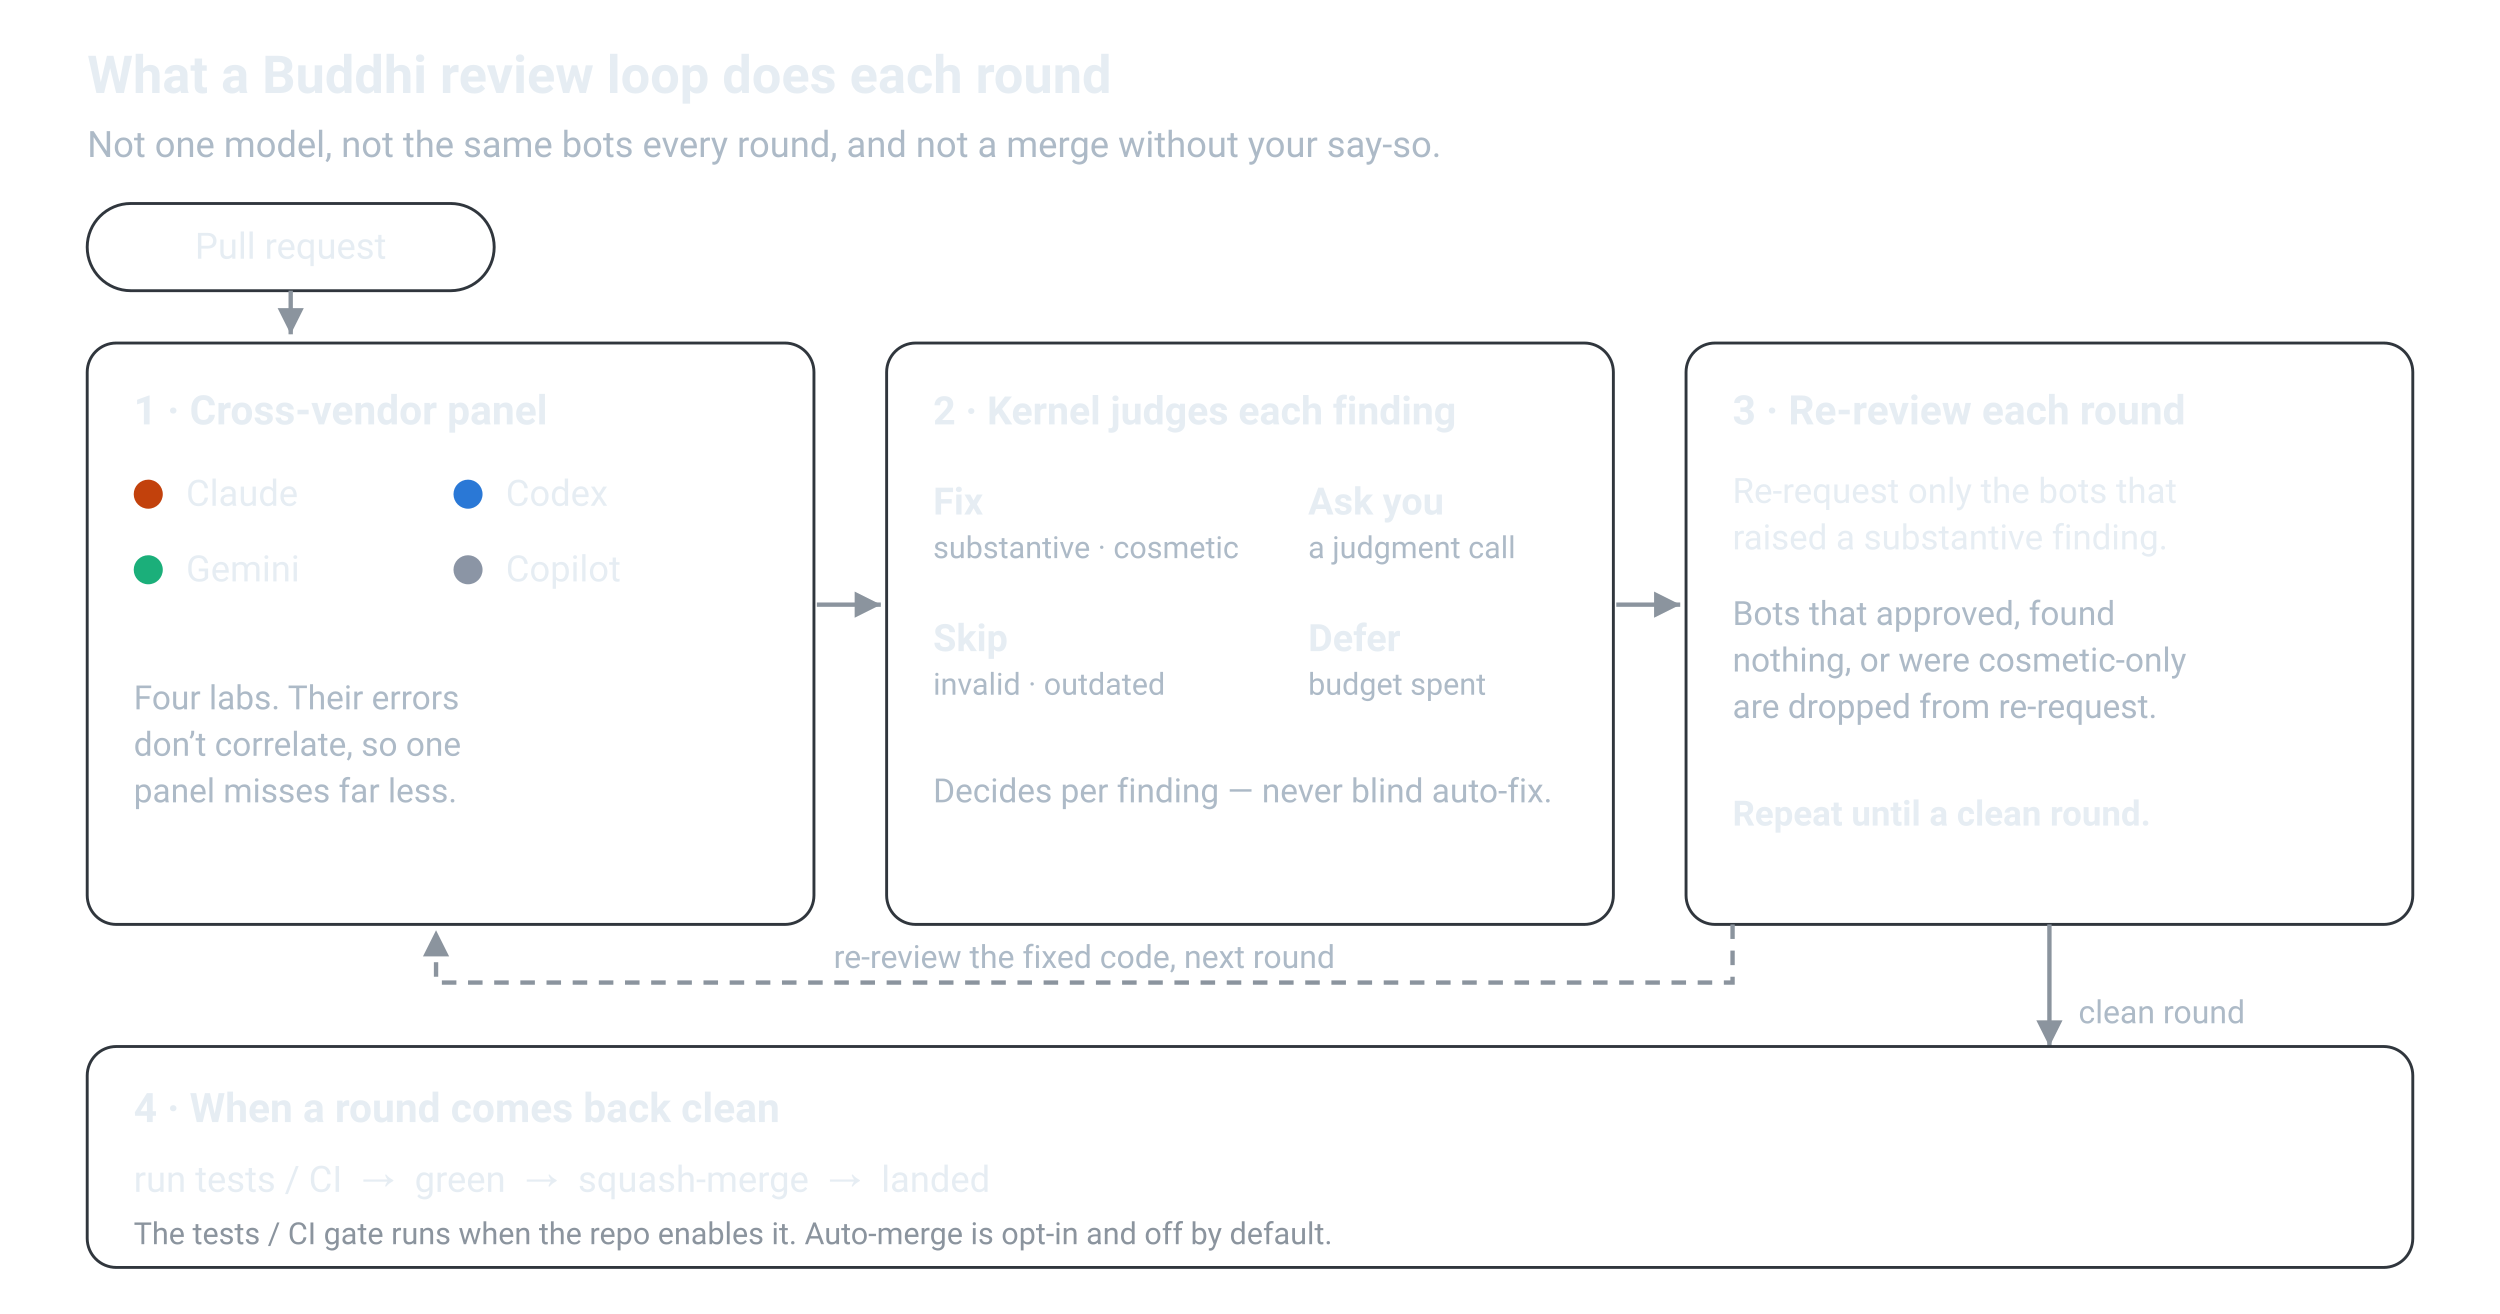
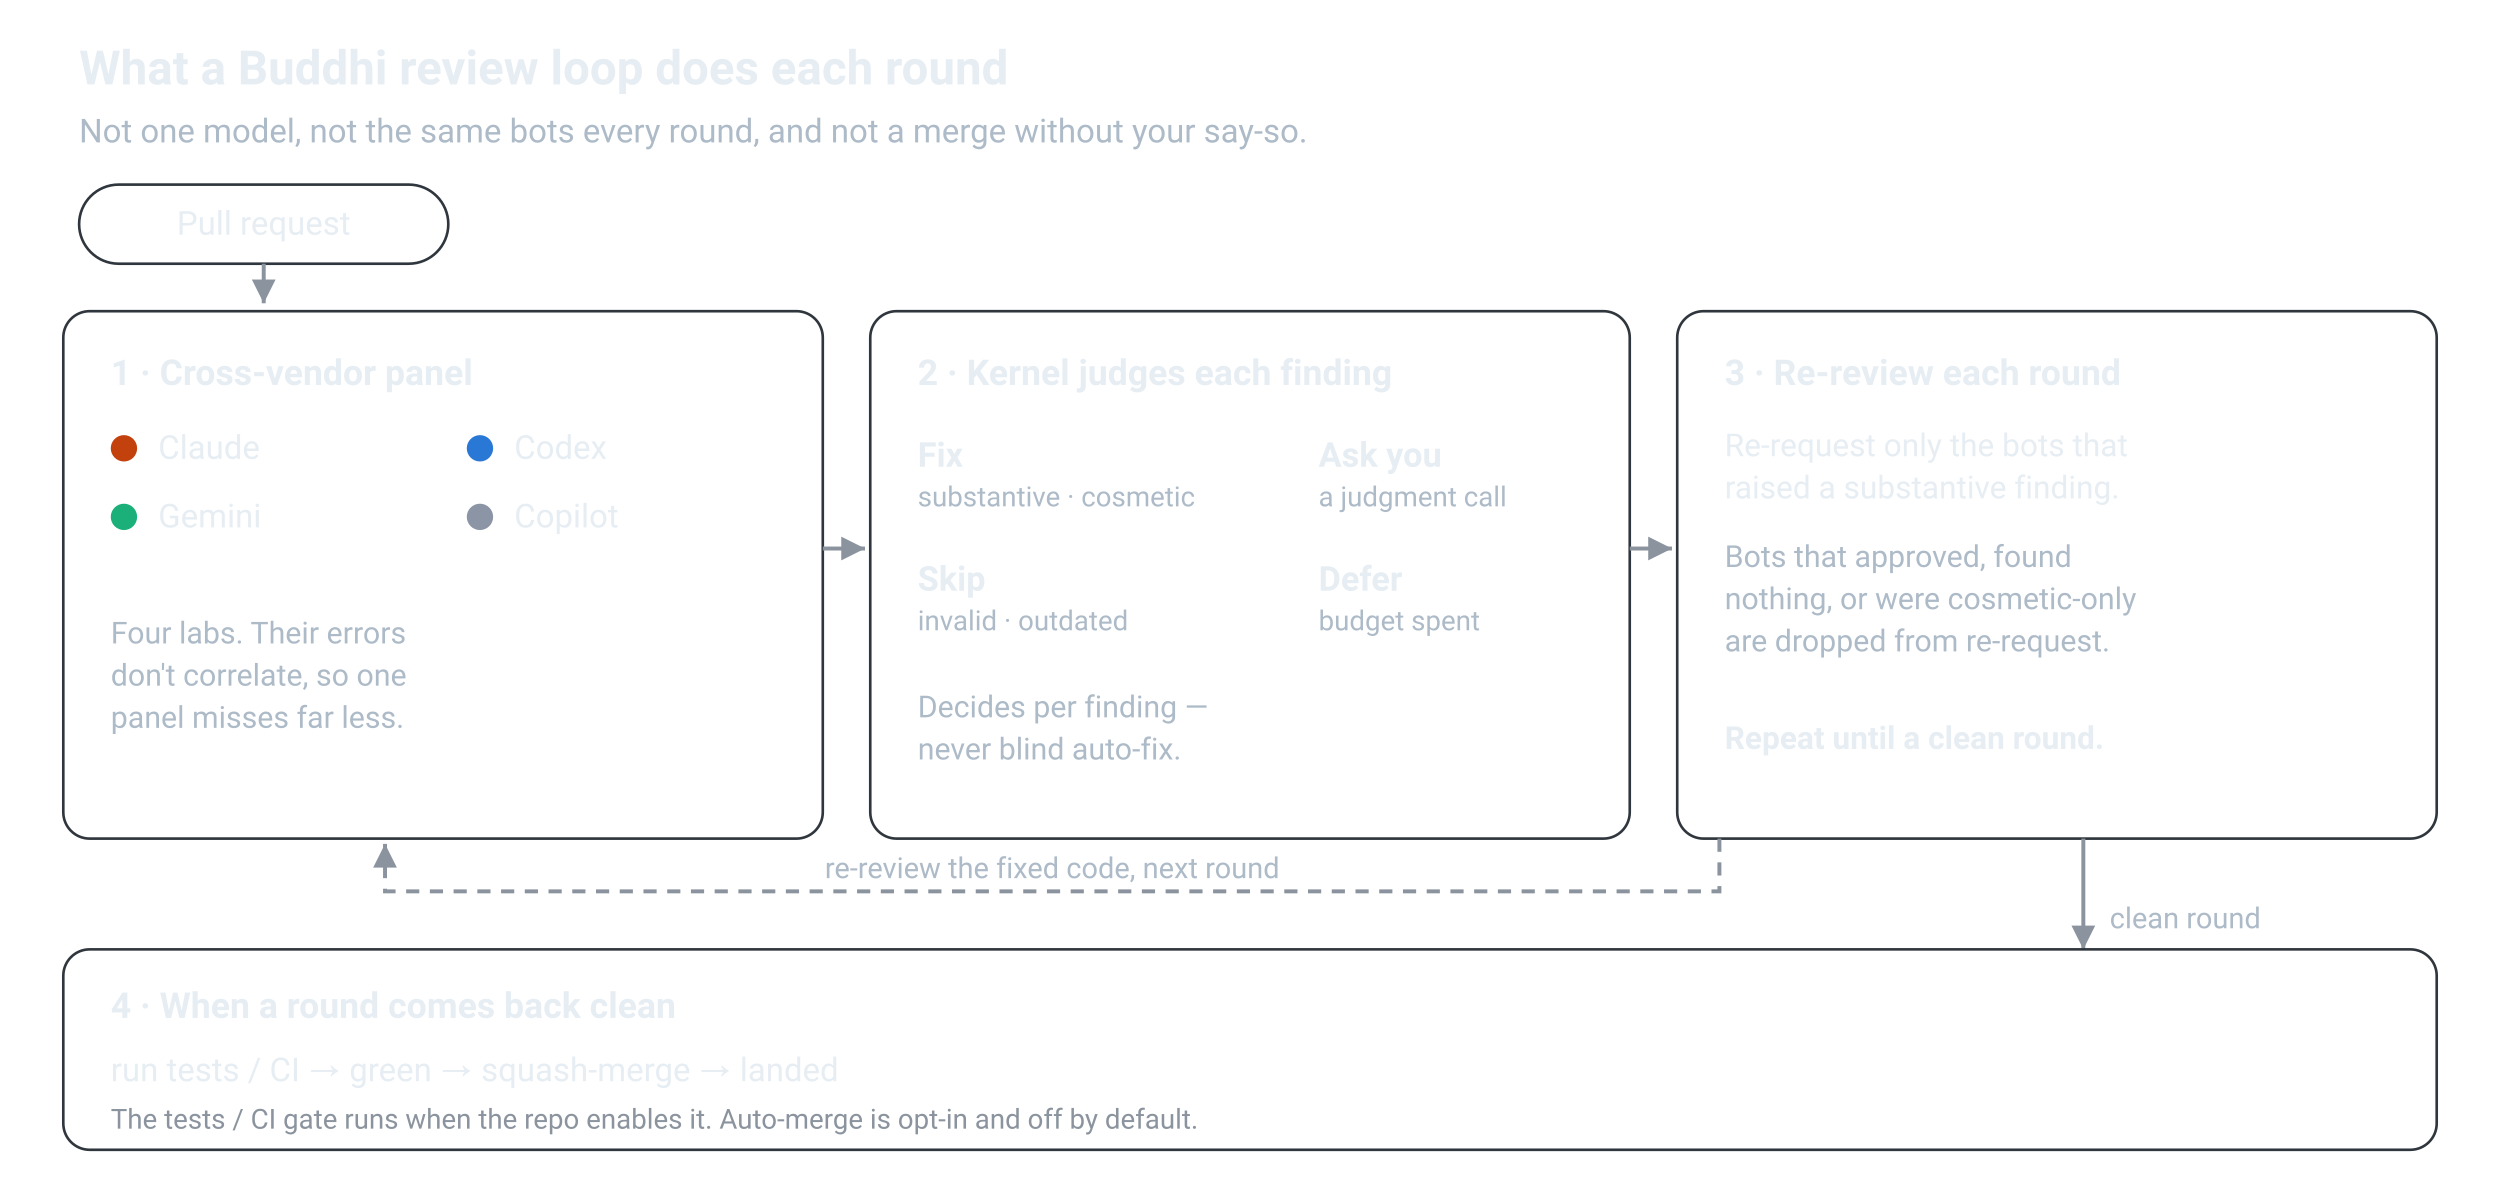
- <svg xmlns="http://www.w3.org/2000/svg" viewBox="0 0 860 452" font-family="-apple-system,Segoe UI,Roboto,Helvetica,Arial,sans-serif">
+ <svg xmlns="http://www.w3.org/2000/svg" viewBox="0 0 948 452" font-family="-apple-system,Segoe UI,Roboto,Helvetica,Arial,sans-serif">
  <defs>
    <marker id="ar" markerWidth="9" markerHeight="9" refX="6" refY="3" orient="auto">
      <path d="M0,0 L6,3 L0,6 Z" fill="#8b949e" />
    </marker>
  </defs>
  <text x="30" y="32" font-size="18" font-weight="700" fill="#e6edf3">What a Buddhi review loop does each round</text>
  <text x="30" y="54" font-size="12.5" fill="#adbac7">Not one model, not the same bots every round, and not a merge without your say-so.</text>
  <rect x="30" y="70" width="140" height="30" rx="15" fill="none" stroke="#30363d" stroke-width="1" />
  <text x="100" y="89" text-anchor="middle" font-size="12.5" fill="#e6edf3">Pull request</text>
  <path d="M100,100 L100,115" fill="none" stroke="#8b949e" stroke-width="1.5" marker-end="url(#ar)" />
-   <rect x="30" y="118" width="250" height="200" rx="10" fill="none" stroke="#30363d" stroke-width="1" />
-   <text x="46" y="146" font-size="14" font-weight="700" fill="#e6edf3">1 · Cross-vendor panel</text>
-   <circle cx="51" cy="170" r="5" fill="#C2410C" />
-   <text x="64" y="174" font-size="12.5" fill="#e6edf3">Claude</text>
-   <circle cx="161" cy="170" r="5" fill="#2A78D6" />
-   <text x="174" y="174" font-size="12.5" fill="#e6edf3">Codex</text>
-   <circle cx="51" cy="196" r="5" fill="#1BAF7A" />
-   <text x="64" y="200" font-size="12.5" fill="#e6edf3">Gemini</text>
-   <circle cx="161" cy="196" r="5" fill="#8B95A5" />
-   <text x="174" y="200" font-size="12.5" fill="#e6edf3">Copilot</text>
-   <text x="46" y="244" font-size="11.5" fill="#adbac7">Four labs. Their errors</text>
-   <text x="46" y="260" font-size="11.5" fill="#adbac7">don’t correlate, so one</text>
-   <text x="46" y="276" font-size="11.5" fill="#adbac7">panel misses far less.</text>
-   <rect x="305" y="118" width="250" height="200" rx="10" fill="none" stroke="#30363d" stroke-width="1" />
-   <text x="321" y="146" font-size="13.5" font-weight="700" fill="#e6edf3">2 · Kernel judges each finding</text>
-   <text x="321" y="177" font-size="13" font-weight="700" fill="#e6edf3">Fix</text>
-   <text x="321" y="192" font-size="10.5" fill="#adbac7">substantive · cosmetic</text>
-   <text x="450" y="177" font-size="13" font-weight="700" fill="#e6edf3">Ask you</text>
-   <text x="450" y="192" font-size="10.5" fill="#adbac7">a judgment call</text>
-   <text x="321" y="224" font-size="13" font-weight="700" fill="#e6edf3">Skip</text>
-   <text x="321" y="239" font-size="10.5" fill="#adbac7">invalid · outdated</text>
-   <text x="450" y="224" font-size="13" font-weight="700" fill="#e6edf3">Defer</text>
-   <text x="450" y="239" font-size="10.5" fill="#adbac7">budget spent</text>
-   <text x="321" y="276" font-size="11.5" fill="#adbac7">Decides per finding — never blind auto-fix.</text>
-   <rect x="580" y="118" width="250" height="200" rx="10" fill="none" stroke="#30363d" stroke-width="1" />
-   <text x="596" y="146" font-size="14" font-weight="700" fill="#e6edf3">3 · Re-review each round</text>
-   <text x="596" y="173" font-size="12" fill="#e6edf3">Re-request only the bots that</text>
-   <text x="596" y="189" font-size="12" fill="#e6edf3">raised a substantive finding.</text>
-   <text x="596" y="215" font-size="11.5" fill="#adbac7">Bots that approved, found</text>
-   <text x="596" y="231" font-size="11.5" fill="#adbac7">nothing, or were cosmetic-only</text>
-   <text x="596" y="247" font-size="11.5" fill="#adbac7">are dropped from re-request.</text>
-   <text x="596" y="284" font-size="12" font-weight="700" fill="#e6edf3">Repeat until a clean round.</text>
-   <path d="M281,208 L303,208" fill="none" stroke="#8b949e" stroke-width="1.5" marker-end="url(#ar)" />
-   <path d="M556,208 L578,208" fill="none" stroke="#8b949e" stroke-width="1.5" marker-end="url(#ar)" />
-   <path d="M596,318 L596,338 L150,338 L150,320" fill="none" stroke="#8b949e" stroke-width="1.5" stroke-dasharray="5 4" marker-end="url(#ar)" />
-   <text x="373" y="333" text-anchor="middle" font-size="11" fill="#adbac7">re-review the fixed code, next round</text>
-   <path d="M705,318 L705,360" fill="none" stroke="#8b949e" stroke-width="1.5" marker-end="url(#ar)" />
-   <text x="715" y="352" font-size="11" fill="#adbac7">clean round</text>
-   <rect x="30" y="360" width="800" height="76" rx="10" fill="none" stroke="#30363d" stroke-width="1" />
-   <text x="46" y="386" font-size="14" font-weight="700" fill="#e6edf3">4 · When a round comes back clean</text>
-   <text x="46" y="410" font-size="12.5" fill="#e6edf3">run tests / CI  →  green  →  squash-merge  →  landed</text>
-   <text x="46" y="428" font-size="10.5" fill="#8b949e">The tests / CI gate runs when the repo enables it. Auto-merge is opt-in and off by default.</text>
+   <rect x="24" y="118" width="288" height="200" rx="10" fill="none" stroke="#30363d" stroke-width="1" />
+   <text x="42" y="146" font-size="13.5" font-weight="700" fill="#e6edf3">1 · Cross-vendor panel</text>
+   <circle cx="47" cy="170" r="5" fill="#C2410C" />
+   <text x="60" y="174" font-size="12.5" fill="#e6edf3">Claude</text>
+   <circle cx="182" cy="170" r="5" fill="#2A78D6" />
+   <text x="195" y="174" font-size="12.5" fill="#e6edf3">Codex</text>
+   <circle cx="47" cy="196" r="5" fill="#1BAF7A" />
+   <text x="60" y="200" font-size="12.5" fill="#e6edf3">Gemini</text>
+   <circle cx="182" cy="196" r="5" fill="#8B95A5" />
+   <text x="195" y="200" font-size="12.5" fill="#e6edf3">Copilot</text>
+   <text x="42" y="244" font-size="11.5" fill="#adbac7">Four labs. Their errors</text>
+   <text x="42" y="260" font-size="11.5" fill="#adbac7">don't correlate, so one</text>
+   <text x="42" y="276" font-size="11.5" fill="#adbac7">panel misses far less.</text>
+   <rect x="330" y="118" width="288" height="200" rx="10" fill="none" stroke="#30363d" stroke-width="1" />
+   <text x="348" y="146" font-size="13.5" font-weight="700" fill="#e6edf3">2 · Kernel judges each finding</text>
+   <text x="348" y="177" font-size="13" font-weight="700" fill="#e6edf3">Fix</text>
+   <text x="348" y="192" font-size="10.5" fill="#adbac7">substantive · cosmetic</text>
+   <text x="500" y="177" font-size="13" font-weight="700" fill="#e6edf3">Ask you</text>
+   <text x="500" y="192" font-size="10.5" fill="#adbac7">a judgment call</text>
+   <text x="348" y="224" font-size="13" font-weight="700" fill="#e6edf3">Skip</text>
+   <text x="348" y="239" font-size="10.5" fill="#adbac7">invalid · outdated</text>
+   <text x="500" y="224" font-size="13" font-weight="700" fill="#e6edf3">Defer</text>
+   <text x="500" y="239" font-size="10.5" fill="#adbac7">budget spent</text>
+   <text x="348" y="272" font-size="11.5" fill="#adbac7">Decides per finding —</text>
+   <text x="348" y="288" font-size="11.5" fill="#adbac7">never blind auto-fix.</text>
+   <rect x="636" y="118" width="288" height="200" rx="10" fill="none" stroke="#30363d" stroke-width="1" />
+   <text x="654" y="146" font-size="13.5" font-weight="700" fill="#e6edf3">3 · Re-review each round</text>
+   <text x="654" y="173" font-size="12" fill="#e6edf3">Re-request only the bots that</text>
+   <text x="654" y="189" font-size="12" fill="#e6edf3">raised a substantive finding.</text>
+   <text x="654" y="215" font-size="11.5" fill="#adbac7">Bots that approved, found</text>
+   <text x="654" y="231" font-size="11.5" fill="#adbac7">nothing, or were cosmetic-only</text>
+   <text x="654" y="247" font-size="11.5" fill="#adbac7">are dropped from re-request.</text>
+   <text x="654" y="284" font-size="12" font-weight="700" fill="#e6edf3">Repeat until a clean round.</text>
+   <path d="M312,208 L328,208" fill="none" stroke="#8b949e" stroke-width="1.5" marker-end="url(#ar)" />
+   <path d="M618,208 L634,208" fill="none" stroke="#8b949e" stroke-width="1.5" marker-end="url(#ar)" />
+   <path d="M652,318 L652,338 L146,338 L146,320" fill="none" stroke="#8b949e" stroke-width="1.5" stroke-dasharray="5 4" marker-end="url(#ar)" />
+   <text x="399" y="333" text-anchor="middle" font-size="11" fill="#adbac7">re-review the fixed code, next round</text>
+   <path d="M790,318 L790,360" fill="none" stroke="#8b949e" stroke-width="1.5" marker-end="url(#ar)" />
+   <text x="800" y="352" font-size="11" fill="#adbac7">clean round</text>
+   <rect x="24" y="360" width="900" height="76" rx="10" fill="none" stroke="#30363d" stroke-width="1" />
+   <text x="42" y="386" font-size="13.5" font-weight="700" fill="#e6edf3">4 · When a round comes back clean</text>
+   <text x="42" y="410" font-size="12.5" fill="#e6edf3">run tests / CI  →  green  →  squash-merge  →  landed</text>
+   <text x="42" y="428" font-size="10.5" fill="#8b949e">The tests / CI gate runs when the repo enables it. Auto-merge is opt-in and off by default.</text>
</svg>
